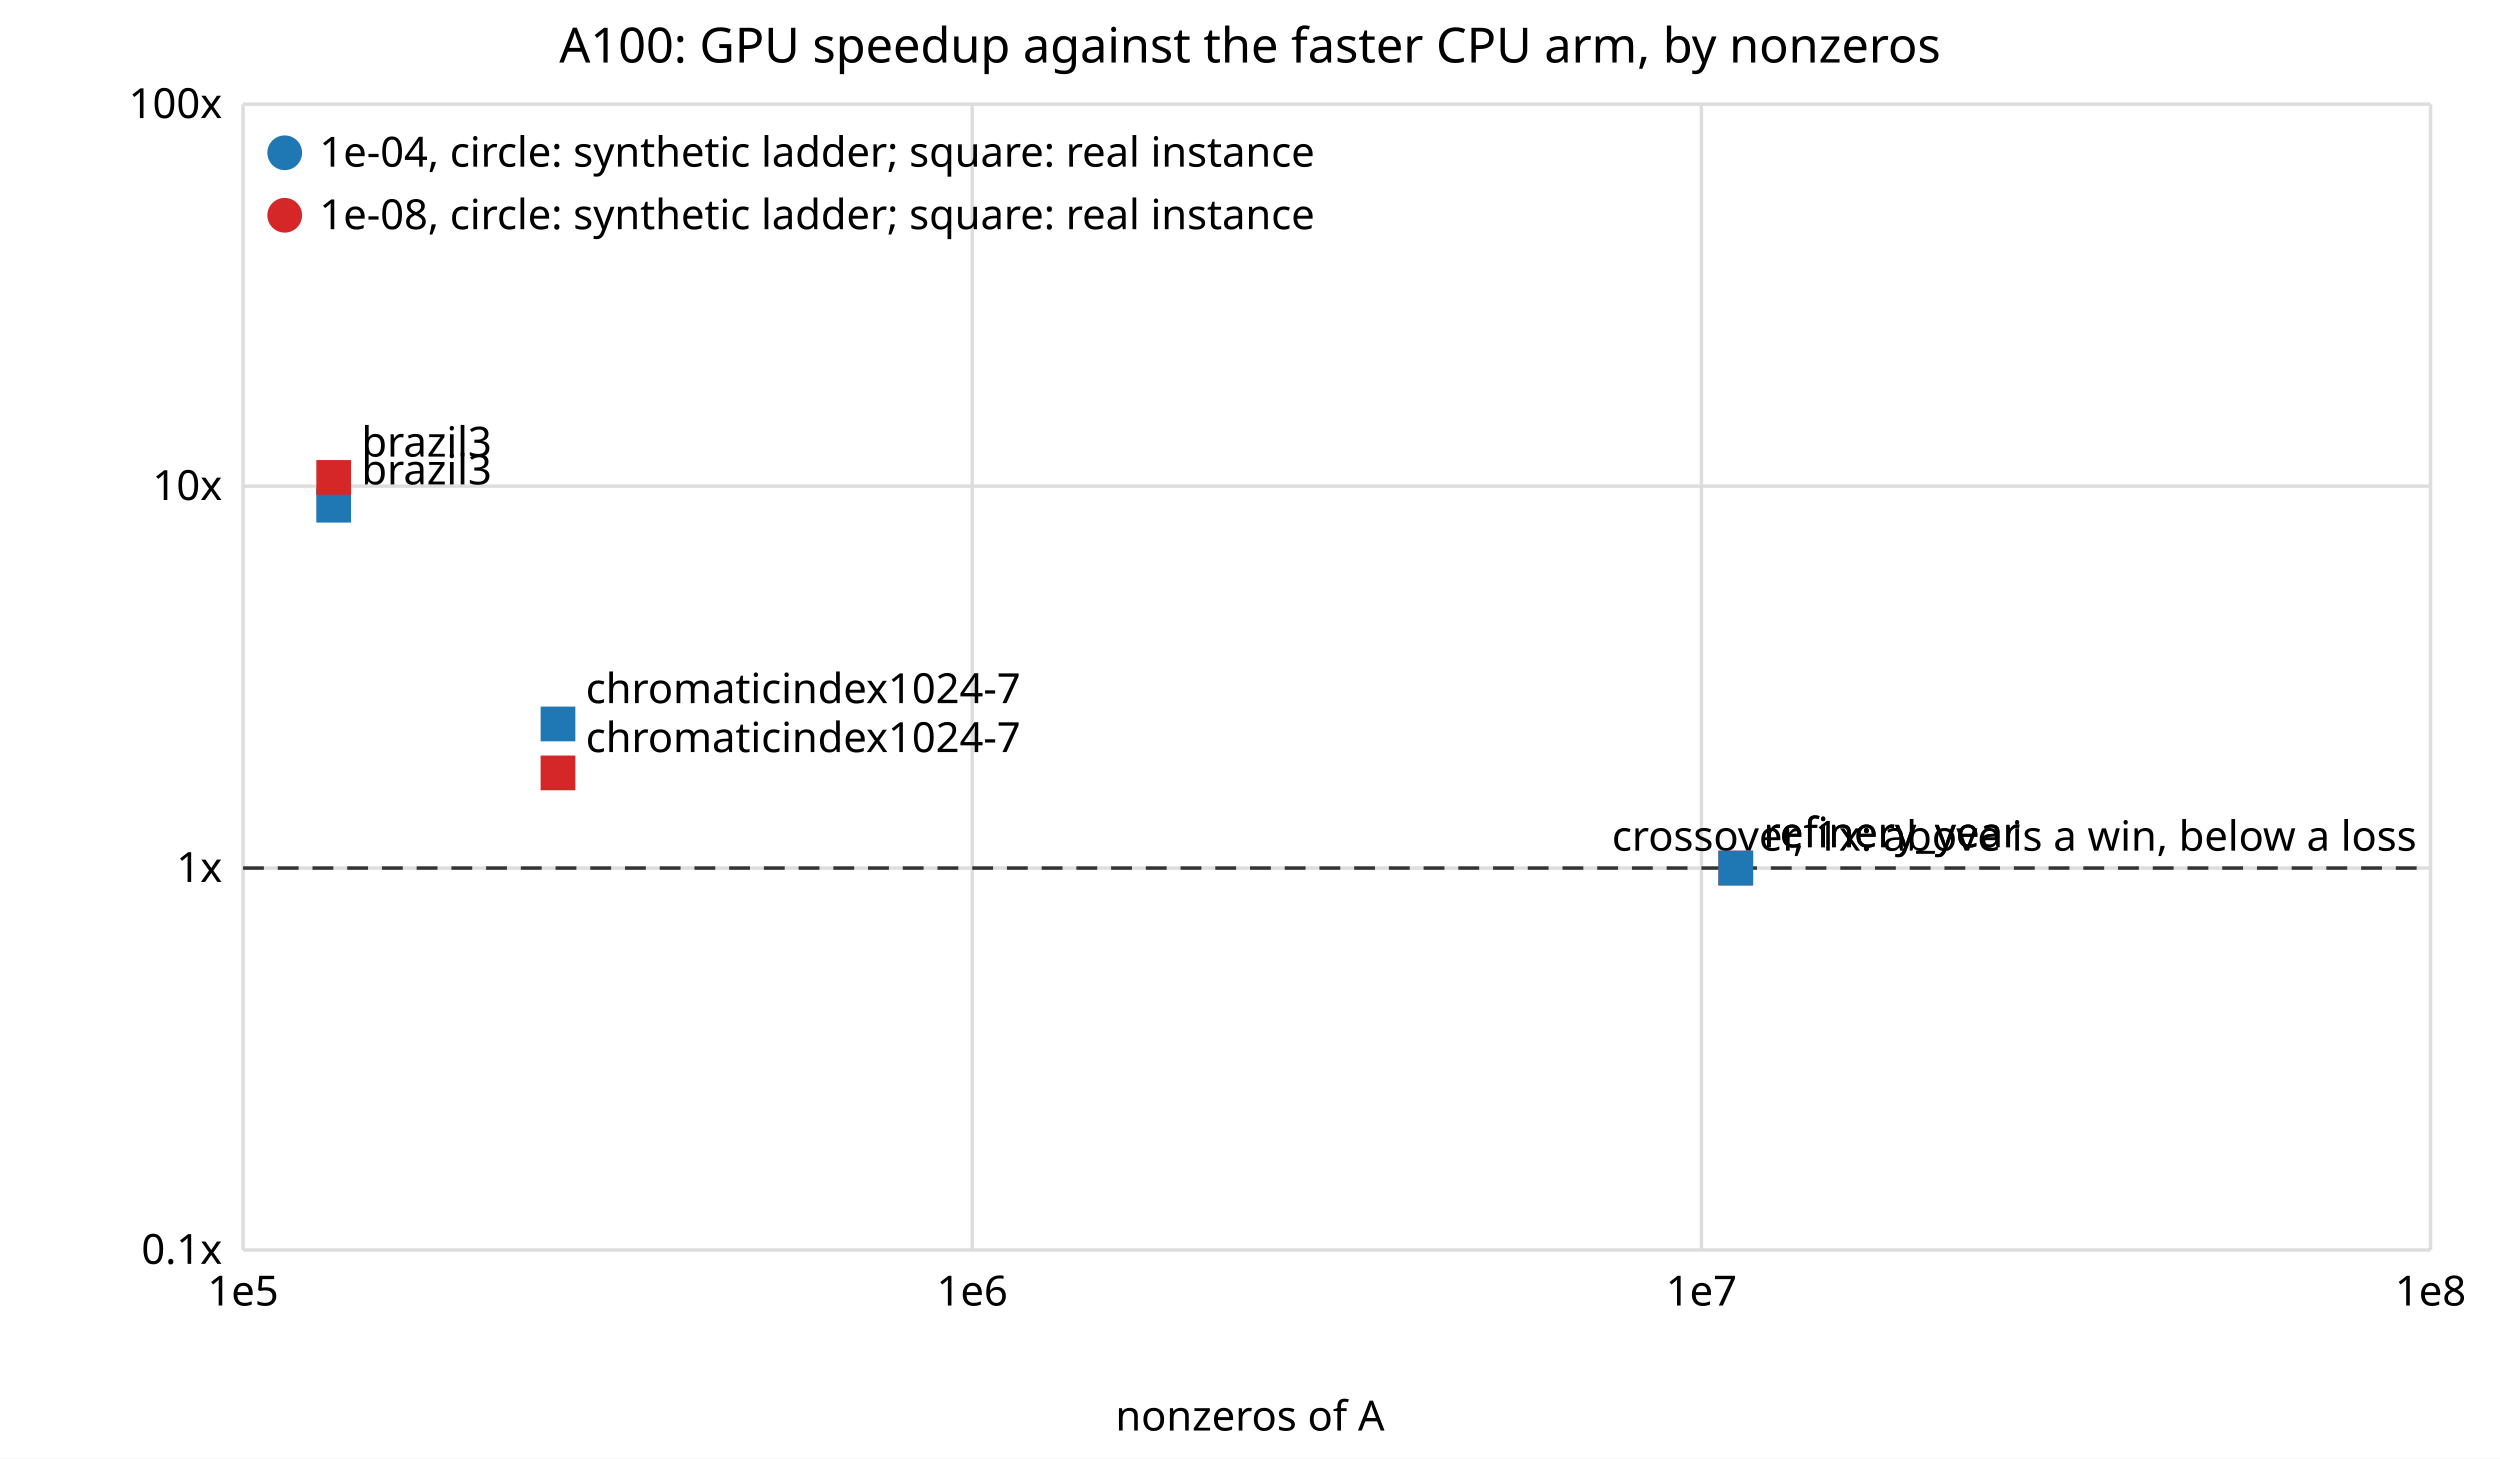
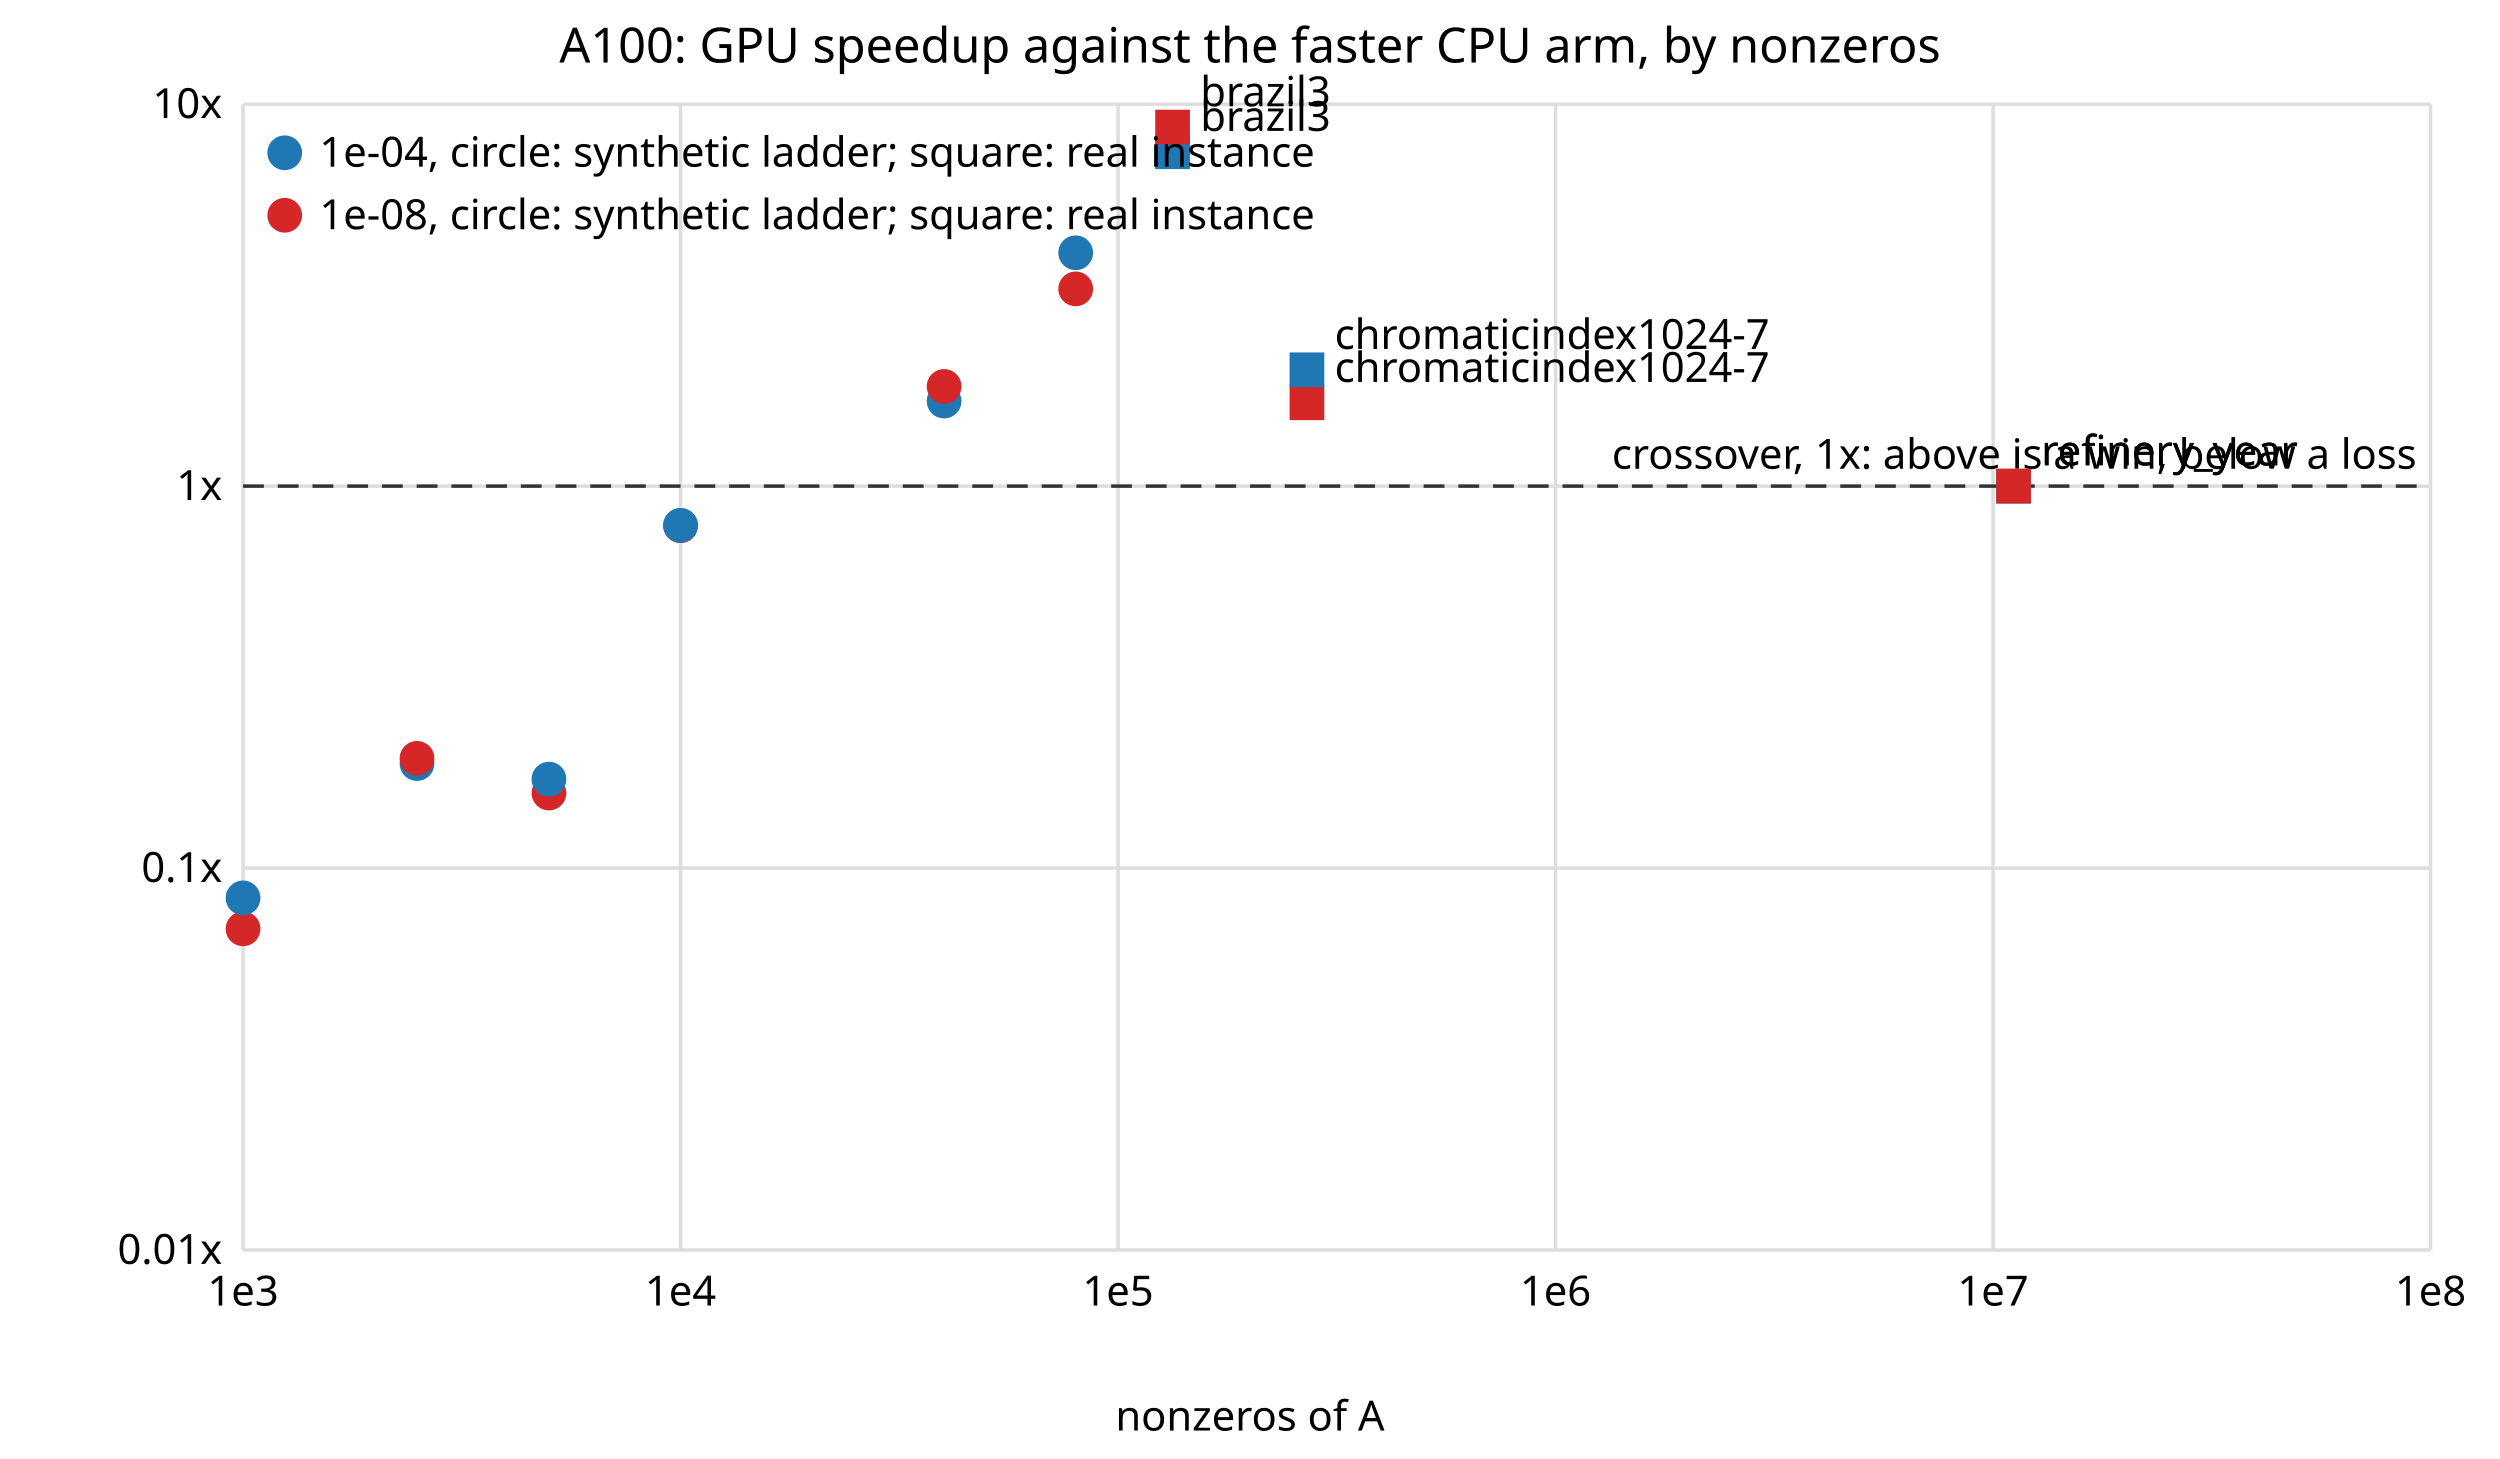
<svg xmlns="http://www.w3.org/2000/svg" width="720" height="420" viewBox="0 0 720 420" font-family="sans-serif" font-size="12">
  <rect width="720" height="420" fill="white" />
  <text x="360" y="18" text-anchor="middle" font-size="14">A100: GPU speedup against the faster CPU arm, by nonzeros</text>
  <line x1="70.0" y1="30" x2="70.0" y2="360" stroke="#ddd" />
-   <text x="70.0" y="376" text-anchor="middle">1e5</text>
-   <line x1="280.0" y1="30" x2="280.0" y2="360" stroke="#ddd" />
-   <text x="280.0" y="376" text-anchor="middle">1e6</text>
-   <line x1="490.0" y1="30" x2="490.0" y2="360" stroke="#ddd" />
-   <text x="490.0" y="376" text-anchor="middle">1e7</text>
+   <text x="70.0" y="376" text-anchor="middle">1e3</text>
+   <line x1="196.0" y1="30" x2="196.0" y2="360" stroke="#ddd" />
+   <text x="196.0" y="376" text-anchor="middle">1e4</text>
+   <line x1="322.0" y1="30" x2="322.0" y2="360" stroke="#ddd" />
+   <text x="322.0" y="376" text-anchor="middle">1e5</text>
+   <line x1="448.0" y1="30" x2="448.0" y2="360" stroke="#ddd" />
+   <text x="448.0" y="376" text-anchor="middle">1e6</text>
+   <line x1="574.0" y1="30" x2="574.0" y2="360" stroke="#ddd" />
+   <text x="574.0" y="376" text-anchor="middle">1e7</text>
  <line x1="700.0" y1="30" x2="700.0" y2="360" stroke="#ddd" />
  <text x="700.0" y="376" text-anchor="middle">1e8</text>
  <line x1="70" y1="360.0" x2="700" y2="360.0" stroke="#ddd" />
-   <text x="64" y="364.0" text-anchor="end">0.1x</text>
+   <text x="64" y="364.0" text-anchor="end">0.01x</text>
  <line x1="70" y1="250.0" x2="700" y2="250.0" stroke="#ddd" />
-   <text x="64" y="254.0" text-anchor="end">1x</text>
+   <text x="64" y="254.0" text-anchor="end">0.1x</text>
  <line x1="70" y1="140.0" x2="700" y2="140.0" stroke="#ddd" />
-   <text x="64" y="144.0" text-anchor="end">10x</text>
+   <text x="64" y="144.0" text-anchor="end">1x</text>
  <line x1="70" y1="30.0" x2="700" y2="30.0" stroke="#ddd" />
-   <text x="64" y="34.0" text-anchor="end">100x</text>
-   <line x1="70" y1="250.0" x2="700" y2="250.0" stroke="#333" stroke-dasharray="6 4" />
-   <text x="696" y="245.0" text-anchor="end">crossover, 1x: above is a win, below a loss</text>
+   <text x="64" y="34.0" text-anchor="end">10x</text>
+   <line x1="70" y1="140.0" x2="700" y2="140.0" stroke="#333" stroke-dasharray="6 4" />
+   <text x="696" y="135.0" text-anchor="end">crossover, 1x: above is a win, below a loss</text>
  <text x="360" y="412" text-anchor="middle">nonzeros of A</text>
-   <rect x="91.1" y="140.5" width="10" height="10" fill="#1f77b4" />
-   <text x="104.1" y="139.5">brazil3</text>
-   <rect x="91.1" y="132.5" width="10" height="10" fill="#d62728" />
-   <text x="104.1" y="131.5">brazil3</text>
-   <rect x="155.7" y="217.6" width="10" height="10" fill="#d62728" />
-   <text x="168.7" y="216.6">chromaticindex1024-7</text>
-   <rect x="155.7" y="203.5" width="10" height="10" fill="#1f77b4" />
-   <text x="168.7" y="202.5">chromaticindex1024-7</text>
-   <rect x="494.9" y="245.0" width="10" height="10" fill="#d62728" />
-   <text x="507.9" y="244.0">refinery_year</text>
-   <rect x="494.9" y="245.0" width="10" height="10" fill="#1f77b4" />
-   <text x="507.9" y="244.0">refinery_year</text>
+   <circle cx="70.0" cy="267.5" r="5" fill="#d62728" />
+   <circle cx="70.0" cy="258.6" r="5" fill="#1f77b4" />
+   <circle cx="120.1" cy="219.9" r="5" fill="#1f77b4" />
+   <circle cx="120.1" cy="218.4" r="5" fill="#d62728" />
+   <circle cx="158.1" cy="228.4" r="5" fill="#d62728" />
+   <circle cx="158.1" cy="224.4" r="5" fill="#1f77b4" />
+   <circle cx="196.0" cy="151.4" r="5" fill="#d62728" />
+   <circle cx="196.0" cy="151.3" r="5" fill="#1f77b4" />
+   <circle cx="271.9" cy="115.5" r="5" fill="#1f77b4" />
+   <circle cx="271.9" cy="111.3" r="5" fill="#d62728" />
+   <circle cx="309.8" cy="83.2" r="5" fill="#d62728" />
+   <circle cx="309.8" cy="72.8" r="5" fill="#1f77b4" />
+   <rect x="332.7" y="38.7" width="10" height="10" fill="#1f77b4" />
+   <text x="345.7" y="37.7">brazil3</text>
+   <rect x="332.7" y="31.6" width="10" height="10" fill="#d62728" />
+   <text x="345.7" y="30.6">brazil3</text>
+   <rect x="371.4" y="111.0" width="10" height="10" fill="#d62728" />
+   <text x="384.4" y="110.0">chromaticindex1024-7</text>
+   <rect x="371.4" y="101.5" width="10" height="10" fill="#1f77b4" />
+   <text x="384.4" y="100.5">chromaticindex1024-7</text>
+   <rect x="574.9" y="135.0" width="10" height="10" fill="#1f77b4" />
+   <text x="587.9" y="134.0">refinery_year</text>
+   <rect x="574.9" y="135.0" width="10" height="10" fill="#d62728" />
+   <text x="587.9" y="134.0">refinery_year</text>
  <circle cx="82" cy="44" r="5" fill="#1f77b4" />
  <text x="92" y="48">1e-04, circle: synthetic ladder; square: real instance</text>
  <circle cx="82" cy="62" r="5" fill="#d62728" />
  <text x="92" y="66">1e-08, circle: synthetic ladder; square: real instance</text>
</svg>
